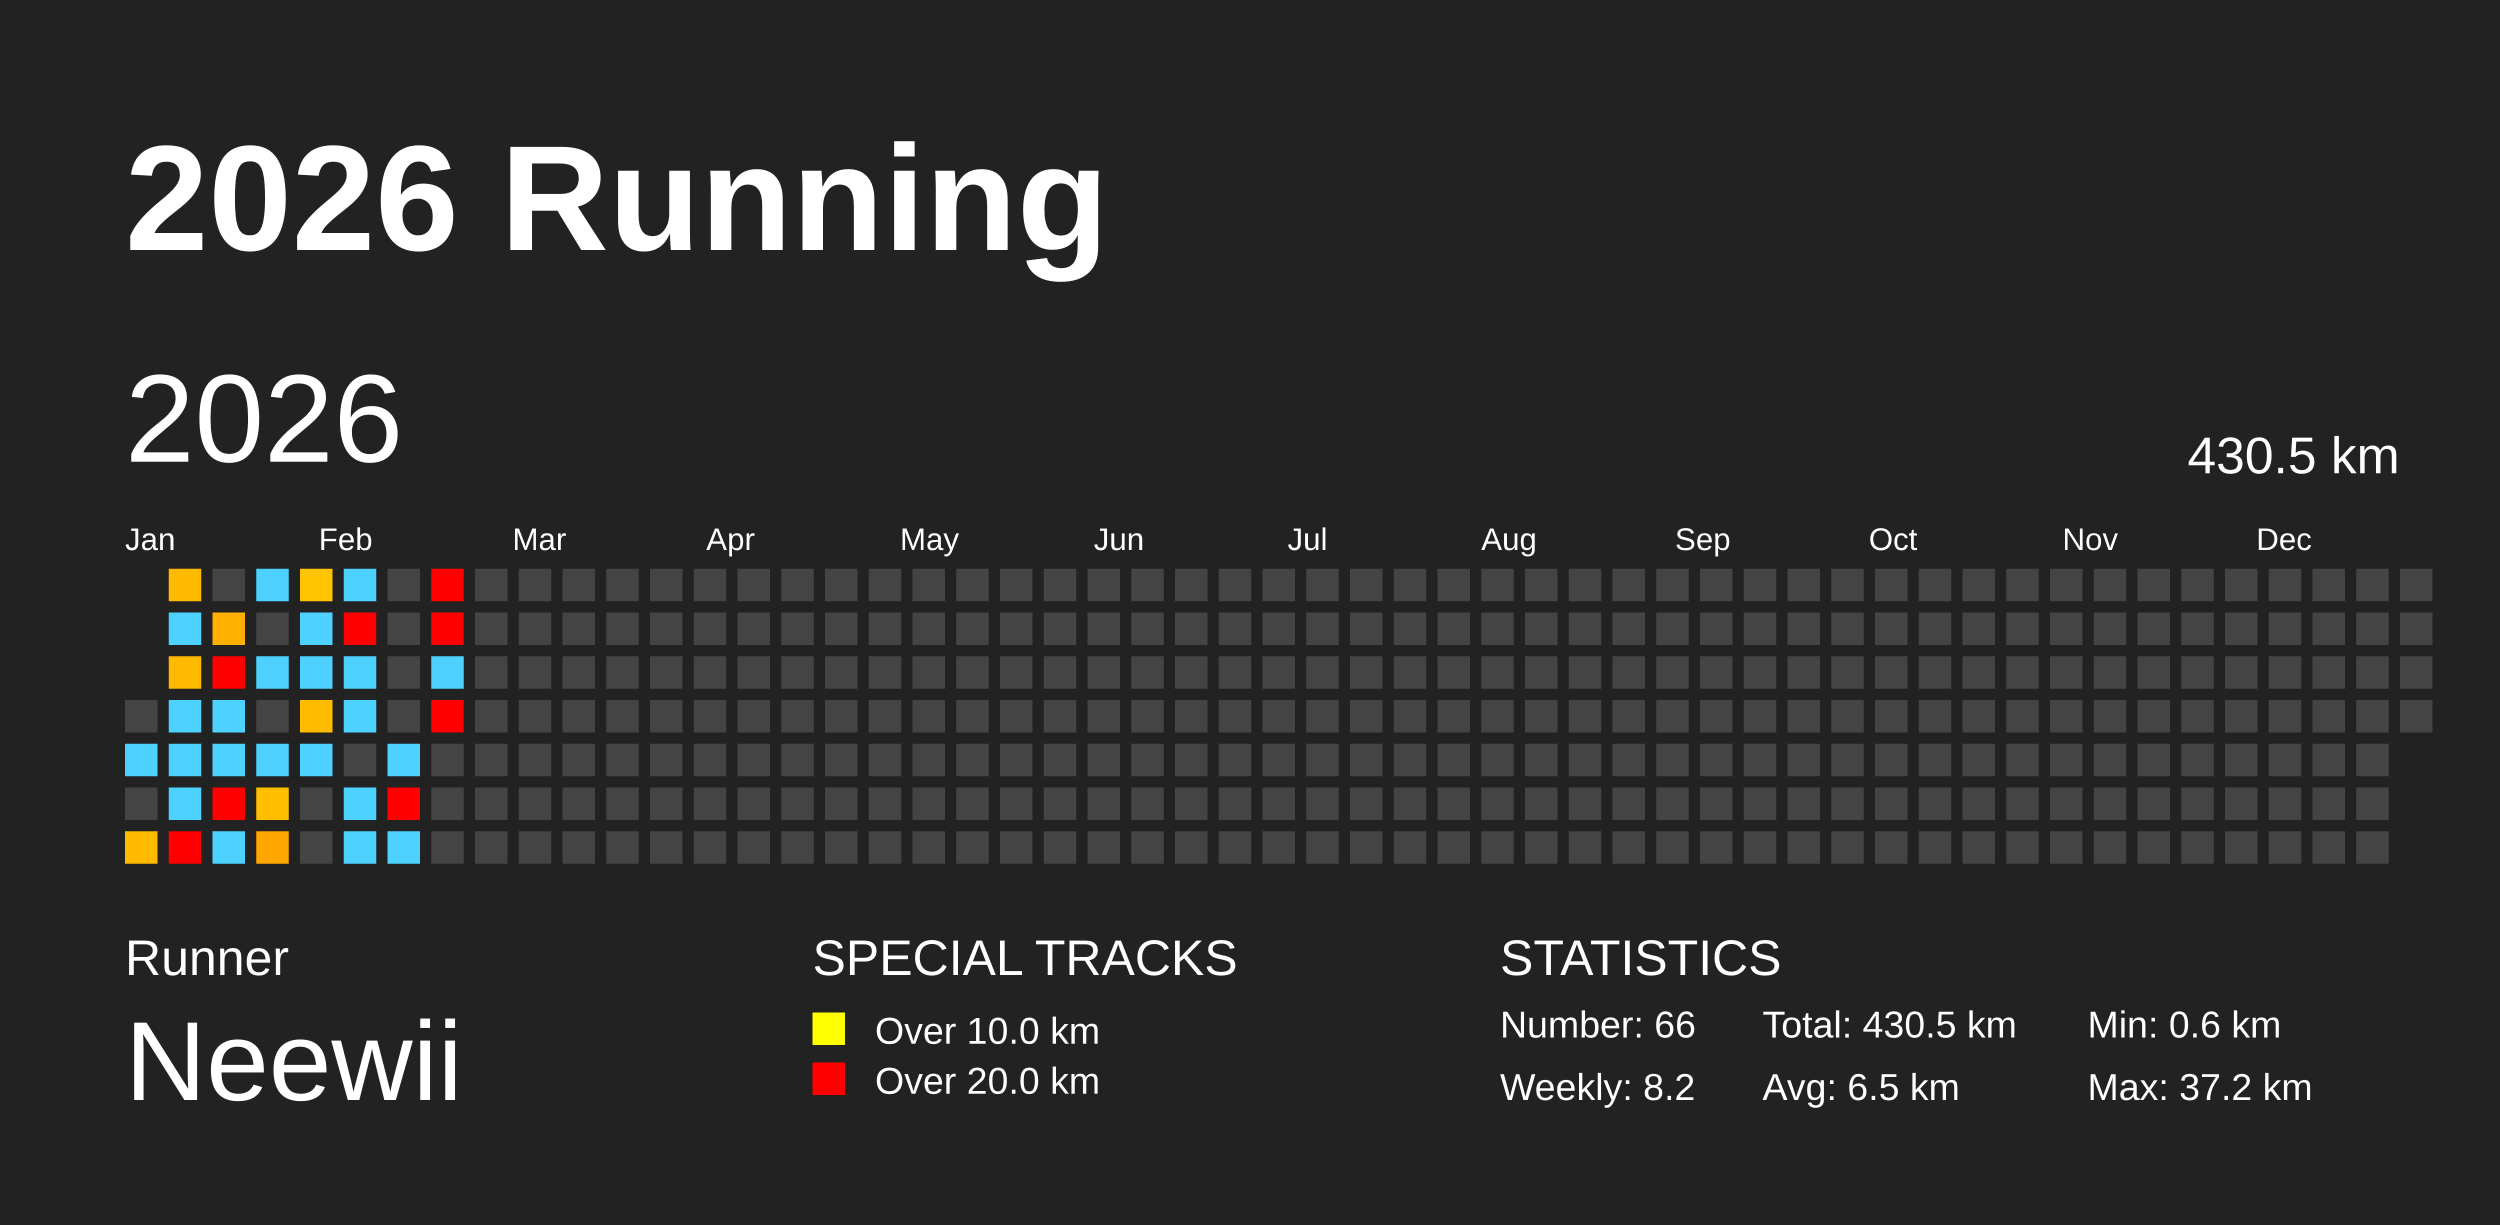
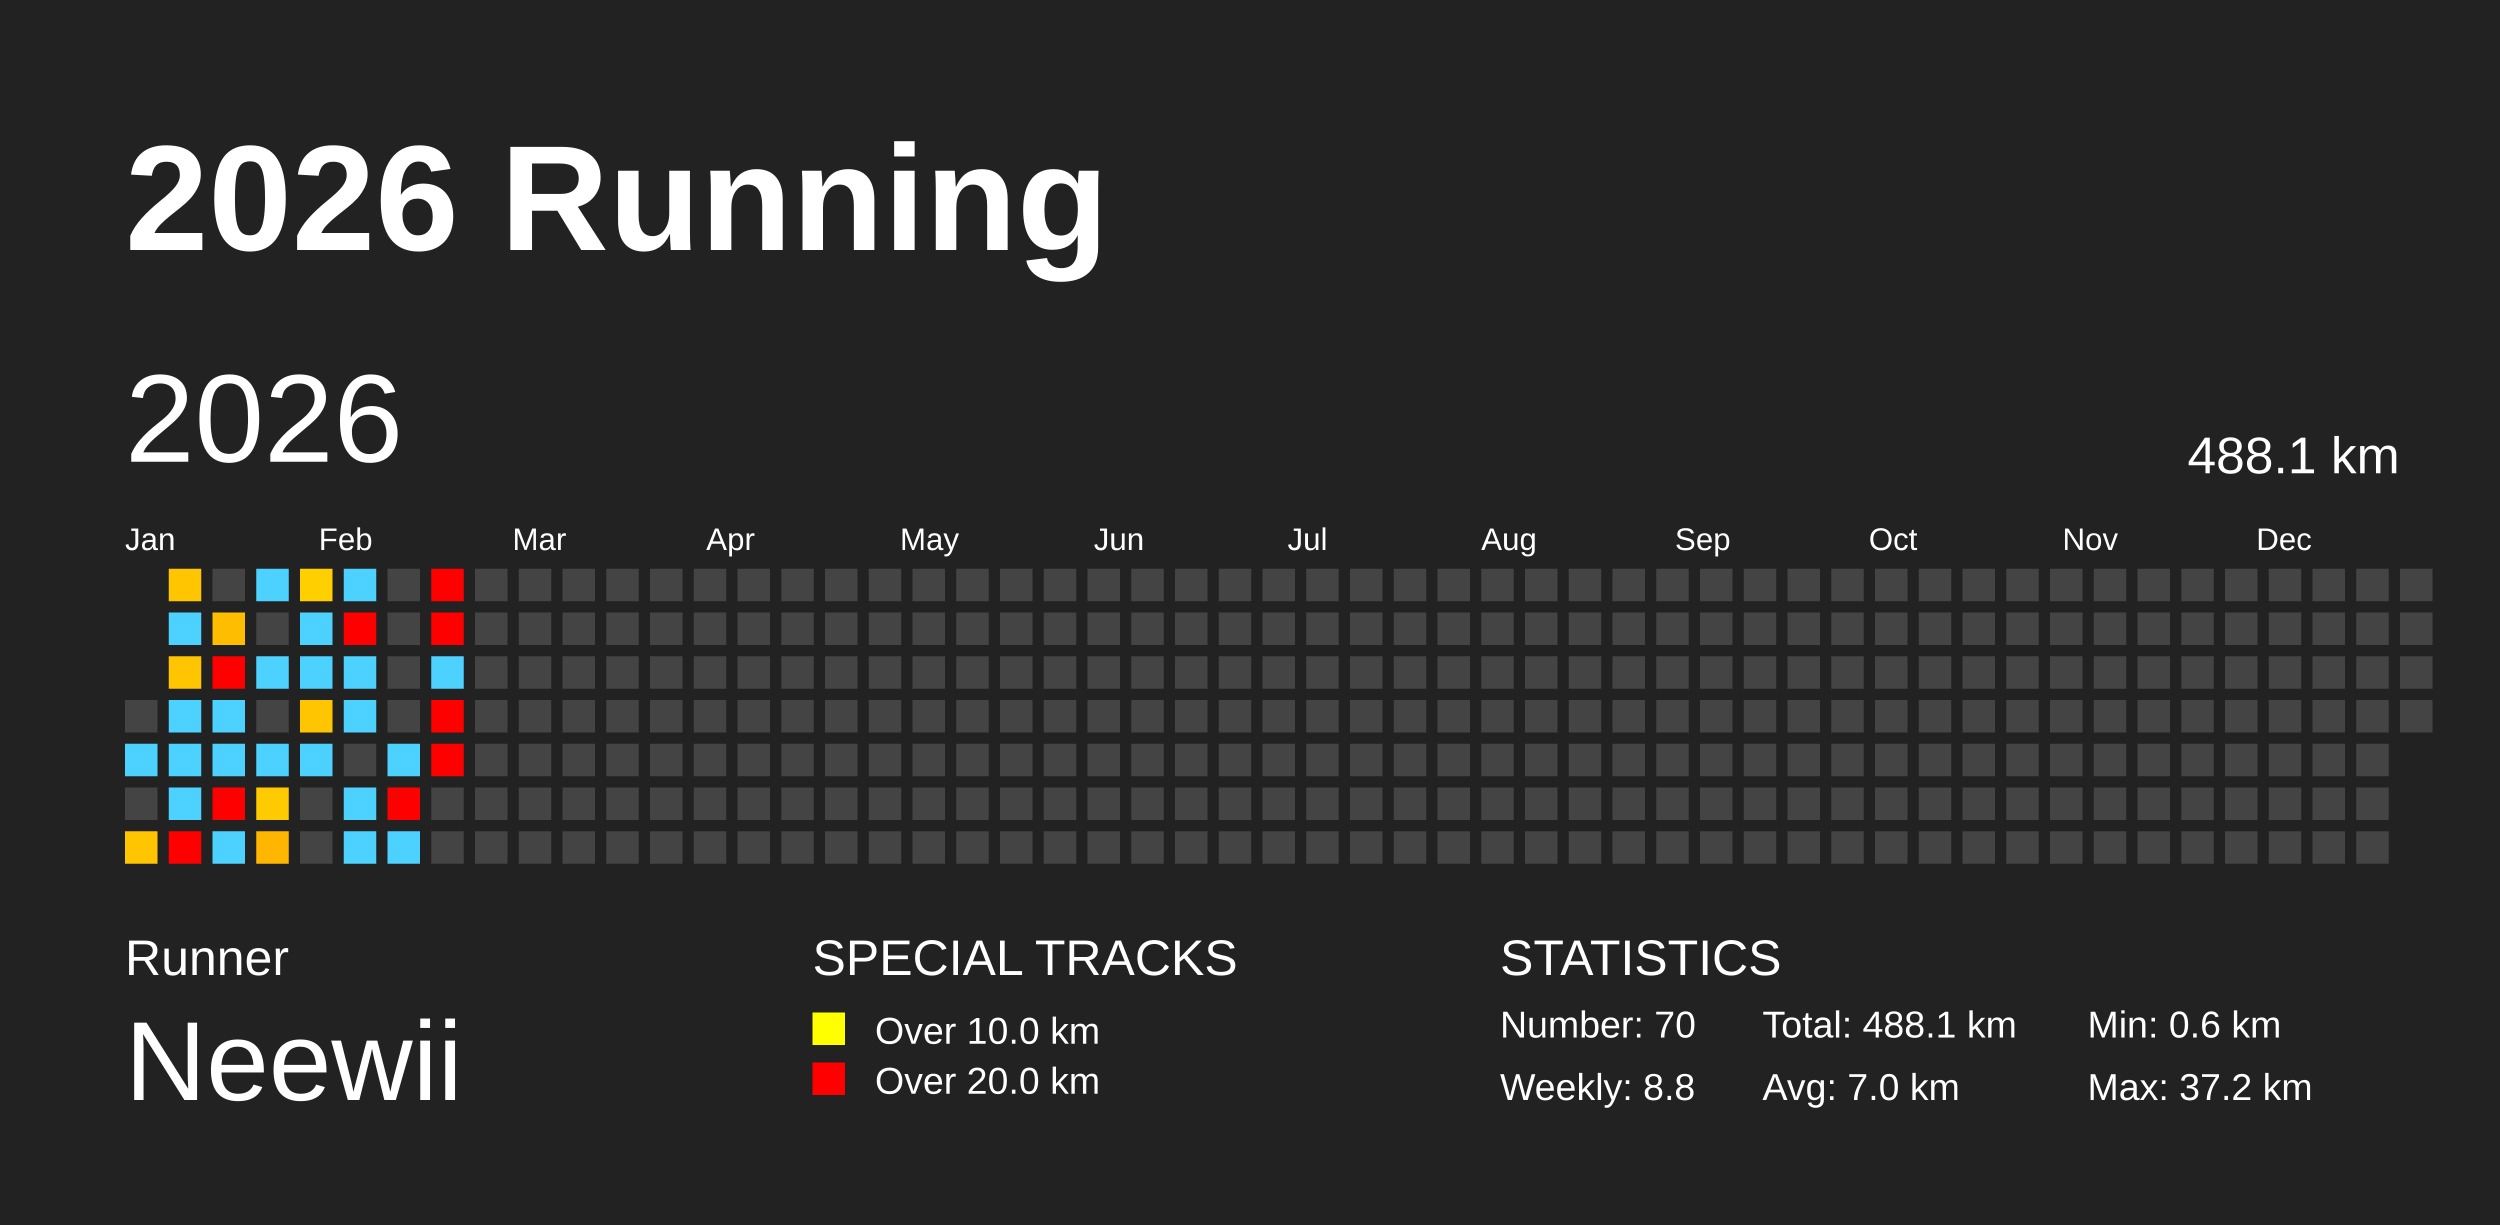
<svg xmlns="http://www.w3.org/2000/svg" baseProfile="full" height="98mm" version="1.1" viewBox="0,0,200,98" width="200mm">
  <defs />
  <rect fill="#222222" height="98" width="200" x="0" y="0" />
  <text fill="#FFFFFF" style="font-size:12px; font-family:Arial; font-weight:bold;" x="10" y="20">2026 Running</text>
  <text fill="#FFFFFF" style="font-size:4px; font-family:Arial" x="10" y="78">Runner</text>
  <text fill="#FFFFFF" style="font-size:9px; font-family:Arial" x="10" y="88">Neewii</text>
  <text fill="#FFFFFF" style="font-size:4px; font-family:Arial" x="65" y="78">SPECIAL TRACKS</text>
  <rect fill="yellow" height="2.6" width="2.6" x="65" y="81" />
  <text fill="#FFFFFF" style="font-size:3px; font-family:Arial" x="70" y="83.5">Over 10.0 km</text>
  <rect fill="red" height="2.6" width="2.6" x="65" y="85" />
  <text fill="#FFFFFF" style="font-size:3px; font-family:Arial" x="70" y="87.5">Over 20.0 km</text>
  <text fill="#FFFFFF" style="font-size:4px; font-family:Arial" x="120" y="78">STATISTICS</text>
-   <text fill="#FFFFFF" style="font-size:3px; font-family:Arial" x="120" y="83">Number: 66</text>
-   <text fill="#FFFFFF" style="font-size:3px; font-family:Arial" x="120" y="88">Weekly: 8.2</text>
-   <text fill="#FFFFFF" style="font-size:3px; font-family:Arial" x="141" y="83">Total: 430.5 km</text>
-   <text fill="#FFFFFF" style="font-size:3px; font-family:Arial" x="141" y="88">Avg: 6.5 km</text>
+   <text fill="#FFFFFF" style="font-size:3px; font-family:Arial" x="120" y="83">Number: 70</text>
+   <text fill="#FFFFFF" style="font-size:3px; font-family:Arial" x="120" y="88">Weekly: 8.8</text>
+   <text fill="#FFFFFF" style="font-size:3px; font-family:Arial" x="141" y="83">Total: 488.1 km</text>
+   <text fill="#FFFFFF" style="font-size:3px; font-family:Arial" x="141" y="88">Avg: 7.0 km</text>
  <text fill="#FFFFFF" style="font-size:3px; font-family:Arial" x="167" y="83">Min: 0.6 km</text>
  <text fill="#FFFFFF" style="font-size:3px; font-family:Arial" x="167" y="88">Max: 37.2 km</text>
  <text dominant-baseline="hanging" fill="#FFFFFF" style="font-size:10.0px; font-family:Arial;" x="10" y="30">2026</text>
-   <text dominant-baseline="hanging" fill="#FFFFFF" style="font-size:4.125px; font-family:Arial;" x="175" y="35">430.5 km</text>
+   <text dominant-baseline="hanging" fill="#FFFFFF" style="font-size:4.125px; font-family:Arial;" x="175" y="35">488.1 km</text>
  <text fill="#FFFFFF" style="font-size:2.5px; font-family:Arial" x="10.0" y="44">Jan</text>
  <text fill="#FFFFFF" style="font-size:2.5px; font-family:Arial" x="25.5" y="44">Feb</text>
  <text fill="#FFFFFF" style="font-size:2.5px; font-family:Arial" x="41.0" y="44">Mar</text>
  <text fill="#FFFFFF" style="font-size:2.5px; font-family:Arial" x="56.5" y="44">Apr</text>
  <text fill="#FFFFFF" style="font-size:2.5px; font-family:Arial" x="72.0" y="44">May</text>
  <text fill="#FFFFFF" style="font-size:2.5px; font-family:Arial" x="87.5" y="44">Jun</text>
  <text fill="#FFFFFF" style="font-size:2.5px; font-family:Arial" x="103.0" y="44">Jul</text>
  <text fill="#FFFFFF" style="font-size:2.5px; font-family:Arial" x="118.5" y="44">Aug</text>
  <text fill="#FFFFFF" style="font-size:2.5px; font-family:Arial" x="134.0" y="44">Sep</text>
  <text fill="#FFFFFF" style="font-size:2.5px; font-family:Arial" x="149.5" y="44">Oct</text>
  <text fill="#FFFFFF" style="font-size:2.5px; font-family:Arial" x="165.0" y="44">Nov</text>
  <text fill="#FFFFFF" style="font-size:2.5px; font-family:Arial" x="180.5" y="44">Dec</text>
  <rect fill="#444444" height="2.6" width="2.6" x="10.0" y="56.0" />
  <rect fill="#4dd2ff" height="2.6" width="2.6" x="10.0" y="59.5" />
  <rect fill="#444444" height="2.6" width="2.6" x="10.0" y="63.0" />
-   <rect fill="#ffba00" height="2.6" width="2.6" x="10.0" y="66.5" />
-   <rect fill="#ffba00" height="2.6" width="2.6" x="13.5" y="45.5" />
+   <rect fill="#ffc500" height="2.6" width="2.6" x="10.0" y="66.5" />
+   <rect fill="#ffc500" height="2.6" width="2.6" x="13.5" y="45.5" />
  <rect fill="#4dd2ff" height="2.6" width="2.6" x="13.5" y="49.0" />
-   <rect fill="#ffb900" height="2.6" width="2.6" x="13.5" y="52.5" />
+   <rect fill="#ffc500" height="2.6" width="2.6" x="13.5" y="52.5" />
  <rect fill="#4dd2ff" height="2.6" width="2.6" x="13.5" y="56.0" />
  <rect fill="#4dd2ff" height="2.6" width="2.6" x="13.5" y="59.5" />
  <rect fill="#4dd2ff" height="2.6" width="2.6" x="13.5" y="63.0" />
  <rect fill="red" height="2.6" width="2.6" x="13.5" y="66.5" />
  <rect fill="#444444" height="2.6" width="2.6" x="17.0" y="45.5" />
-   <rect fill="#ffb000" height="2.6" width="2.6" x="17.0" y="49.0" />
+   <rect fill="#ffbd00" height="2.6" width="2.6" x="17.0" y="49.0" />
  <rect fill="red" height="2.6" width="2.6" x="17.0" y="52.5" />
  <rect fill="#4dd2ff" height="2.6" width="2.6" x="17.0" y="56.0" />
  <rect fill="#4dd2ff" height="2.6" width="2.6" x="17.0" y="59.5" />
  <rect fill="red" height="2.6" width="2.6" x="17.0" y="63.0" />
  <rect fill="#4dd2ff" height="2.6" width="2.6" x="17.0" y="66.5" />
  <rect fill="#4dd2ff" height="2.6" width="2.6" x="20.5" y="45.5" />
  <rect fill="#444444" height="2.6" width="2.6" x="20.5" y="49.0" />
  <rect fill="#4dd2ff" height="2.6" width="2.6" x="20.5" y="52.5" />
  <rect fill="#444444" height="2.6" width="2.6" x="20.5" y="56.0" />
  <rect fill="#4dd2ff" height="2.6" width="2.6" x="20.5" y="59.5" />
-   <rect fill="#ffbf00" height="2.6" width="2.6" x="20.5" y="63.0" />
-   <rect fill="#ffa700" height="2.6" width="2.6" x="20.5" y="66.5" />
-   <rect fill="#ffc500" height="2.6" width="2.6" x="24.0" y="45.5" />
+   <rect fill="#ffca00" height="2.6" width="2.6" x="20.5" y="63.0" />
+   <rect fill="#ffb600" height="2.6" width="2.6" x="20.5" y="66.5" />
+   <rect fill="#ffcf00" height="2.6" width="2.6" x="24.0" y="45.5" />
  <rect fill="#4dd2ff" height="2.6" width="2.6" x="24.0" y="49.0" />
  <rect fill="#4dd2ff" height="2.6" width="2.6" x="24.0" y="52.5" />
-   <rect fill="#ffbb00" height="2.6" width="2.6" x="24.0" y="56.0" />
+   <rect fill="#ffc600" height="2.6" width="2.6" x="24.0" y="56.0" />
  <rect fill="#4dd2ff" height="2.6" width="2.6" x="24.0" y="59.5" />
  <rect fill="#444444" height="2.6" width="2.6" x="24.0" y="63.0" />
  <rect fill="#444444" height="2.6" width="2.6" x="24.0" y="66.5" />
  <rect fill="#4dd2ff" height="2.6" width="2.6" x="27.5" y="45.5" />
  <rect fill="red" height="2.6" width="2.6" x="27.5" y="49.0" />
  <rect fill="#4dd2ff" height="2.6" width="2.6" x="27.5" y="52.5" />
  <rect fill="#4dd2ff" height="2.6" width="2.6" x="27.5" y="56.0" />
  <rect fill="#444444" height="2.6" width="2.6" x="27.5" y="59.5" />
  <rect fill="#4dd2ff" height="2.6" width="2.6" x="27.5" y="63.0" />
  <rect fill="#4dd2ff" height="2.6" width="2.6" x="27.5" y="66.5" />
  <rect fill="#444444" height="2.6" width="2.6" x="31.0" y="45.5" />
  <rect fill="#444444" height="2.6" width="2.6" x="31.0" y="49.0" />
  <rect fill="#444444" height="2.6" width="2.6" x="31.0" y="52.5" />
  <rect fill="#444444" height="2.6" width="2.6" x="31.0" y="56.0" />
  <rect fill="#4dd2ff" height="2.6" width="2.6" x="31.0" y="59.5" />
  <rect fill="red" height="2.6" width="2.6" x="31.0" y="63.0" />
  <rect fill="#4dd2ff" height="2.6" width="2.6" x="31.0" y="66.5" />
  <rect fill="red" height="2.6" width="2.6" x="34.5" y="45.5" />
  <rect fill="red" height="2.6" width="2.6" x="34.5" y="49.0" />
  <rect fill="#4dd2ff" height="2.6" width="2.6" x="34.5" y="52.5" />
  <rect fill="red" height="2.6" width="2.6" x="34.5" y="56.0" />
-   <rect fill="#444444" height="2.6" width="2.6" x="34.5" y="59.5" />
+   <rect fill="red" height="2.6" width="2.6" x="34.5" y="59.5" />
  <rect fill="#444444" height="2.6" width="2.6" x="34.5" y="63.0" />
  <rect fill="#444444" height="2.6" width="2.6" x="34.5" y="66.5" />
  <rect fill="#444444" height="2.6" width="2.6" x="38.0" y="45.5" />
  <rect fill="#444444" height="2.6" width="2.6" x="38.0" y="49.0" />
  <rect fill="#444444" height="2.6" width="2.6" x="38.0" y="52.5" />
  <rect fill="#444444" height="2.6" width="2.6" x="38.0" y="56.0" />
  <rect fill="#444444" height="2.6" width="2.6" x="38.0" y="59.5" />
  <rect fill="#444444" height="2.6" width="2.6" x="38.0" y="63.0" />
  <rect fill="#444444" height="2.6" width="2.6" x="38.0" y="66.5" />
  <rect fill="#444444" height="2.6" width="2.6" x="41.5" y="45.5" />
  <rect fill="#444444" height="2.6" width="2.6" x="41.5" y="49.0" />
  <rect fill="#444444" height="2.6" width="2.6" x="41.5" y="52.5" />
  <rect fill="#444444" height="2.6" width="2.6" x="41.5" y="56.0" />
  <rect fill="#444444" height="2.6" width="2.6" x="41.5" y="59.5" />
  <rect fill="#444444" height="2.6" width="2.6" x="41.5" y="63.0" />
  <rect fill="#444444" height="2.6" width="2.6" x="41.5" y="66.5" />
  <rect fill="#444444" height="2.6" width="2.6" x="45.0" y="45.5" />
  <rect fill="#444444" height="2.6" width="2.6" x="45.0" y="49.0" />
  <rect fill="#444444" height="2.6" width="2.6" x="45.0" y="52.5" />
  <rect fill="#444444" height="2.6" width="2.6" x="45.0" y="56.0" />
  <rect fill="#444444" height="2.6" width="2.6" x="45.0" y="59.5" />
  <rect fill="#444444" height="2.6" width="2.6" x="45.0" y="63.0" />
  <rect fill="#444444" height="2.6" width="2.6" x="45.0" y="66.5" />
  <rect fill="#444444" height="2.6" width="2.6" x="48.5" y="45.5" />
  <rect fill="#444444" height="2.6" width="2.6" x="48.5" y="49.0" />
  <rect fill="#444444" height="2.6" width="2.6" x="48.5" y="52.5" />
  <rect fill="#444444" height="2.6" width="2.6" x="48.5" y="56.0" />
  <rect fill="#444444" height="2.6" width="2.6" x="48.5" y="59.5" />
  <rect fill="#444444" height="2.6" width="2.6" x="48.5" y="63.0" />
  <rect fill="#444444" height="2.6" width="2.6" x="48.5" y="66.5" />
  <rect fill="#444444" height="2.6" width="2.6" x="52.0" y="45.5" />
  <rect fill="#444444" height="2.6" width="2.6" x="52.0" y="49.0" />
  <rect fill="#444444" height="2.6" width="2.6" x="52.0" y="52.5" />
  <rect fill="#444444" height="2.6" width="2.6" x="52.0" y="56.0" />
  <rect fill="#444444" height="2.6" width="2.6" x="52.0" y="59.5" />
  <rect fill="#444444" height="2.6" width="2.6" x="52.0" y="63.0" />
  <rect fill="#444444" height="2.6" width="2.6" x="52.0" y="66.5" />
  <rect fill="#444444" height="2.6" width="2.6" x="55.5" y="45.5" />
  <rect fill="#444444" height="2.6" width="2.6" x="55.5" y="49.0" />
  <rect fill="#444444" height="2.6" width="2.6" x="55.5" y="52.5" />
  <rect fill="#444444" height="2.6" width="2.6" x="55.5" y="56.0" />
  <rect fill="#444444" height="2.6" width="2.6" x="55.5" y="59.5" />
  <rect fill="#444444" height="2.6" width="2.6" x="55.5" y="63.0" />
  <rect fill="#444444" height="2.6" width="2.6" x="55.5" y="66.5" />
  <rect fill="#444444" height="2.6" width="2.6" x="59.0" y="45.5" />
  <rect fill="#444444" height="2.6" width="2.6" x="59.0" y="49.0" />
  <rect fill="#444444" height="2.6" width="2.6" x="59.0" y="52.5" />
  <rect fill="#444444" height="2.6" width="2.6" x="59.0" y="56.0" />
  <rect fill="#444444" height="2.6" width="2.6" x="59.0" y="59.5" />
  <rect fill="#444444" height="2.6" width="2.6" x="59.0" y="63.0" />
  <rect fill="#444444" height="2.6" width="2.6" x="59.0" y="66.5" />
  <rect fill="#444444" height="2.6" width="2.6" x="62.5" y="45.5" />
  <rect fill="#444444" height="2.6" width="2.6" x="62.5" y="49.0" />
  <rect fill="#444444" height="2.6" width="2.6" x="62.5" y="52.5" />
  <rect fill="#444444" height="2.6" width="2.6" x="62.5" y="56.0" />
  <rect fill="#444444" height="2.6" width="2.6" x="62.5" y="59.5" />
  <rect fill="#444444" height="2.6" width="2.6" x="62.5" y="63.0" />
  <rect fill="#444444" height="2.6" width="2.6" x="62.5" y="66.5" />
  <rect fill="#444444" height="2.6" width="2.6" x="66.0" y="45.5" />
  <rect fill="#444444" height="2.6" width="2.6" x="66.0" y="49.0" />
  <rect fill="#444444" height="2.6" width="2.6" x="66.0" y="52.5" />
  <rect fill="#444444" height="2.6" width="2.6" x="66.0" y="56.0" />
  <rect fill="#444444" height="2.6" width="2.6" x="66.0" y="59.5" />
  <rect fill="#444444" height="2.6" width="2.6" x="66.0" y="63.0" />
  <rect fill="#444444" height="2.6" width="2.6" x="66.0" y="66.5" />
  <rect fill="#444444" height="2.6" width="2.6" x="69.5" y="45.5" />
  <rect fill="#444444" height="2.6" width="2.6" x="69.5" y="49.0" />
  <rect fill="#444444" height="2.6" width="2.6" x="69.5" y="52.5" />
  <rect fill="#444444" height="2.6" width="2.6" x="69.5" y="56.0" />
  <rect fill="#444444" height="2.6" width="2.6" x="69.5" y="59.5" />
  <rect fill="#444444" height="2.6" width="2.6" x="69.5" y="63.0" />
  <rect fill="#444444" height="2.6" width="2.6" x="69.5" y="66.5" />
  <rect fill="#444444" height="2.6" width="2.6" x="73.0" y="45.5" />
  <rect fill="#444444" height="2.6" width="2.6" x="73.0" y="49.0" />
  <rect fill="#444444" height="2.6" width="2.6" x="73.0" y="52.5" />
  <rect fill="#444444" height="2.6" width="2.6" x="73.0" y="56.0" />
  <rect fill="#444444" height="2.6" width="2.6" x="73.0" y="59.5" />
  <rect fill="#444444" height="2.6" width="2.6" x="73.0" y="63.0" />
  <rect fill="#444444" height="2.6" width="2.6" x="73.0" y="66.5" />
  <rect fill="#444444" height="2.6" width="2.6" x="76.5" y="45.5" />
  <rect fill="#444444" height="2.6" width="2.6" x="76.5" y="49.0" />
  <rect fill="#444444" height="2.6" width="2.6" x="76.5" y="52.5" />
  <rect fill="#444444" height="2.6" width="2.6" x="76.5" y="56.0" />
  <rect fill="#444444" height="2.6" width="2.6" x="76.5" y="59.5" />
  <rect fill="#444444" height="2.6" width="2.6" x="76.5" y="63.0" />
  <rect fill="#444444" height="2.6" width="2.6" x="76.5" y="66.5" />
  <rect fill="#444444" height="2.6" width="2.6" x="80.0" y="45.5" />
  <rect fill="#444444" height="2.6" width="2.6" x="80.0" y="49.0" />
  <rect fill="#444444" height="2.6" width="2.6" x="80.0" y="52.5" />
  <rect fill="#444444" height="2.6" width="2.6" x="80.0" y="56.0" />
  <rect fill="#444444" height="2.6" width="2.6" x="80.0" y="59.5" />
  <rect fill="#444444" height="2.6" width="2.6" x="80.0" y="63.0" />
  <rect fill="#444444" height="2.6" width="2.6" x="80.0" y="66.5" />
  <rect fill="#444444" height="2.6" width="2.6" x="83.5" y="45.5" />
  <rect fill="#444444" height="2.6" width="2.6" x="83.5" y="49.0" />
  <rect fill="#444444" height="2.6" width="2.6" x="83.5" y="52.5" />
  <rect fill="#444444" height="2.6" width="2.6" x="83.5" y="56.0" />
  <rect fill="#444444" height="2.6" width="2.6" x="83.5" y="59.5" />
  <rect fill="#444444" height="2.6" width="2.6" x="83.5" y="63.0" />
  <rect fill="#444444" height="2.6" width="2.6" x="83.5" y="66.5" />
  <rect fill="#444444" height="2.6" width="2.6" x="87.0" y="45.5" />
  <rect fill="#444444" height="2.6" width="2.6" x="87.0" y="49.0" />
  <rect fill="#444444" height="2.6" width="2.6" x="87.0" y="52.5" />
  <rect fill="#444444" height="2.6" width="2.6" x="87.0" y="56.0" />
  <rect fill="#444444" height="2.6" width="2.6" x="87.0" y="59.5" />
  <rect fill="#444444" height="2.6" width="2.6" x="87.0" y="63.0" />
  <rect fill="#444444" height="2.6" width="2.6" x="87.0" y="66.5" />
  <rect fill="#444444" height="2.6" width="2.6" x="90.5" y="45.5" />
  <rect fill="#444444" height="2.6" width="2.6" x="90.5" y="49.0" />
  <rect fill="#444444" height="2.6" width="2.6" x="90.5" y="52.5" />
  <rect fill="#444444" height="2.6" width="2.6" x="90.5" y="56.0" />
  <rect fill="#444444" height="2.6" width="2.6" x="90.5" y="59.5" />
  <rect fill="#444444" height="2.6" width="2.6" x="90.5" y="63.0" />
  <rect fill="#444444" height="2.6" width="2.6" x="90.5" y="66.5" />
  <rect fill="#444444" height="2.6" width="2.6" x="94.0" y="45.5" />
  <rect fill="#444444" height="2.6" width="2.6" x="94.0" y="49.0" />
  <rect fill="#444444" height="2.6" width="2.6" x="94.0" y="52.5" />
  <rect fill="#444444" height="2.6" width="2.6" x="94.0" y="56.0" />
  <rect fill="#444444" height="2.6" width="2.6" x="94.0" y="59.5" />
  <rect fill="#444444" height="2.6" width="2.6" x="94.0" y="63.0" />
  <rect fill="#444444" height="2.6" width="2.6" x="94.0" y="66.5" />
  <rect fill="#444444" height="2.6" width="2.6" x="97.5" y="45.5" />
  <rect fill="#444444" height="2.6" width="2.6" x="97.5" y="49.0" />
  <rect fill="#444444" height="2.6" width="2.6" x="97.5" y="52.5" />
  <rect fill="#444444" height="2.6" width="2.6" x="97.5" y="56.0" />
  <rect fill="#444444" height="2.6" width="2.6" x="97.5" y="59.5" />
  <rect fill="#444444" height="2.6" width="2.6" x="97.5" y="63.0" />
  <rect fill="#444444" height="2.6" width="2.6" x="97.5" y="66.5" />
  <rect fill="#444444" height="2.6" width="2.6" x="101.0" y="45.5" />
  <rect fill="#444444" height="2.6" width="2.6" x="101.0" y="49.0" />
  <rect fill="#444444" height="2.6" width="2.6" x="101.0" y="52.5" />
  <rect fill="#444444" height="2.6" width="2.6" x="101.0" y="56.0" />
  <rect fill="#444444" height="2.6" width="2.6" x="101.0" y="59.5" />
  <rect fill="#444444" height="2.6" width="2.6" x="101.0" y="63.0" />
  <rect fill="#444444" height="2.6" width="2.6" x="101.0" y="66.5" />
  <rect fill="#444444" height="2.6" width="2.6" x="104.5" y="45.5" />
  <rect fill="#444444" height="2.6" width="2.6" x="104.5" y="49.0" />
  <rect fill="#444444" height="2.6" width="2.6" x="104.5" y="52.5" />
  <rect fill="#444444" height="2.6" width="2.6" x="104.5" y="56.0" />
  <rect fill="#444444" height="2.6" width="2.6" x="104.5" y="59.5" />
  <rect fill="#444444" height="2.6" width="2.6" x="104.5" y="63.0" />
  <rect fill="#444444" height="2.6" width="2.6" x="104.5" y="66.5" />
  <rect fill="#444444" height="2.6" width="2.6" x="108.0" y="45.5" />
  <rect fill="#444444" height="2.6" width="2.6" x="108.0" y="49.0" />
  <rect fill="#444444" height="2.6" width="2.6" x="108.0" y="52.5" />
  <rect fill="#444444" height="2.6" width="2.6" x="108.0" y="56.0" />
  <rect fill="#444444" height="2.6" width="2.6" x="108.0" y="59.5" />
  <rect fill="#444444" height="2.6" width="2.6" x="108.0" y="63.0" />
  <rect fill="#444444" height="2.6" width="2.6" x="108.0" y="66.5" />
  <rect fill="#444444" height="2.6" width="2.6" x="111.5" y="45.5" />
  <rect fill="#444444" height="2.6" width="2.6" x="111.5" y="49.0" />
  <rect fill="#444444" height="2.6" width="2.6" x="111.5" y="52.5" />
  <rect fill="#444444" height="2.6" width="2.6" x="111.5" y="56.0" />
  <rect fill="#444444" height="2.6" width="2.6" x="111.5" y="59.5" />
  <rect fill="#444444" height="2.6" width="2.6" x="111.5" y="63.0" />
  <rect fill="#444444" height="2.6" width="2.6" x="111.5" y="66.5" />
  <rect fill="#444444" height="2.6" width="2.6" x="115.0" y="45.5" />
  <rect fill="#444444" height="2.6" width="2.6" x="115.0" y="49.0" />
  <rect fill="#444444" height="2.6" width="2.6" x="115.0" y="52.5" />
  <rect fill="#444444" height="2.6" width="2.6" x="115.0" y="56.0" />
  <rect fill="#444444" height="2.6" width="2.6" x="115.0" y="59.5" />
  <rect fill="#444444" height="2.6" width="2.6" x="115.0" y="63.0" />
  <rect fill="#444444" height="2.6" width="2.6" x="115.0" y="66.5" />
  <rect fill="#444444" height="2.6" width="2.6" x="118.5" y="45.5" />
  <rect fill="#444444" height="2.6" width="2.6" x="118.5" y="49.0" />
  <rect fill="#444444" height="2.6" width="2.6" x="118.5" y="52.5" />
  <rect fill="#444444" height="2.6" width="2.6" x="118.5" y="56.0" />
  <rect fill="#444444" height="2.6" width="2.6" x="118.5" y="59.5" />
  <rect fill="#444444" height="2.6" width="2.6" x="118.5" y="63.0" />
  <rect fill="#444444" height="2.6" width="2.6" x="118.5" y="66.5" />
  <rect fill="#444444" height="2.6" width="2.6" x="122.0" y="45.5" />
  <rect fill="#444444" height="2.6" width="2.6" x="122.0" y="49.0" />
  <rect fill="#444444" height="2.6" width="2.6" x="122.0" y="52.5" />
  <rect fill="#444444" height="2.6" width="2.6" x="122.0" y="56.0" />
  <rect fill="#444444" height="2.6" width="2.6" x="122.0" y="59.5" />
  <rect fill="#444444" height="2.6" width="2.6" x="122.0" y="63.0" />
  <rect fill="#444444" height="2.6" width="2.6" x="122.0" y="66.5" />
  <rect fill="#444444" height="2.6" width="2.6" x="125.5" y="45.5" />
  <rect fill="#444444" height="2.6" width="2.6" x="125.5" y="49.0" />
  <rect fill="#444444" height="2.6" width="2.6" x="125.5" y="52.5" />
  <rect fill="#444444" height="2.6" width="2.6" x="125.5" y="56.0" />
  <rect fill="#444444" height="2.6" width="2.6" x="125.5" y="59.5" />
  <rect fill="#444444" height="2.6" width="2.6" x="125.5" y="63.0" />
  <rect fill="#444444" height="2.6" width="2.6" x="125.5" y="66.5" />
  <rect fill="#444444" height="2.6" width="2.6" x="129.0" y="45.5" />
  <rect fill="#444444" height="2.6" width="2.6" x="129.0" y="49.0" />
  <rect fill="#444444" height="2.6" width="2.6" x="129.0" y="52.5" />
  <rect fill="#444444" height="2.6" width="2.6" x="129.0" y="56.0" />
  <rect fill="#444444" height="2.6" width="2.6" x="129.0" y="59.5" />
  <rect fill="#444444" height="2.6" width="2.6" x="129.0" y="63.0" />
  <rect fill="#444444" height="2.6" width="2.6" x="129.0" y="66.5" />
  <rect fill="#444444" height="2.6" width="2.6" x="132.5" y="45.5" />
  <rect fill="#444444" height="2.6" width="2.6" x="132.5" y="49.0" />
  <rect fill="#444444" height="2.6" width="2.6" x="132.5" y="52.5" />
  <rect fill="#444444" height="2.6" width="2.6" x="132.5" y="56.0" />
  <rect fill="#444444" height="2.6" width="2.6" x="132.5" y="59.5" />
  <rect fill="#444444" height="2.6" width="2.6" x="132.5" y="63.0" />
  <rect fill="#444444" height="2.6" width="2.6" x="132.5" y="66.5" />
  <rect fill="#444444" height="2.6" width="2.6" x="136.0" y="45.5" />
  <rect fill="#444444" height="2.6" width="2.6" x="136.0" y="49.0" />
  <rect fill="#444444" height="2.6" width="2.6" x="136.0" y="52.5" />
  <rect fill="#444444" height="2.6" width="2.6" x="136.0" y="56.0" />
  <rect fill="#444444" height="2.6" width="2.6" x="136.0" y="59.5" />
  <rect fill="#444444" height="2.6" width="2.6" x="136.0" y="63.0" />
  <rect fill="#444444" height="2.6" width="2.6" x="136.0" y="66.5" />
  <rect fill="#444444" height="2.6" width="2.6" x="139.5" y="45.5" />
  <rect fill="#444444" height="2.6" width="2.6" x="139.5" y="49.0" />
  <rect fill="#444444" height="2.6" width="2.6" x="139.5" y="52.5" />
  <rect fill="#444444" height="2.6" width="2.6" x="139.5" y="56.0" />
  <rect fill="#444444" height="2.6" width="2.6" x="139.5" y="59.5" />
  <rect fill="#444444" height="2.6" width="2.6" x="139.5" y="63.0" />
  <rect fill="#444444" height="2.6" width="2.6" x="139.5" y="66.5" />
  <rect fill="#444444" height="2.6" width="2.6" x="143.0" y="45.5" />
  <rect fill="#444444" height="2.6" width="2.6" x="143.0" y="49.0" />
  <rect fill="#444444" height="2.6" width="2.6" x="143.0" y="52.5" />
  <rect fill="#444444" height="2.6" width="2.6" x="143.0" y="56.0" />
  <rect fill="#444444" height="2.6" width="2.6" x="143.0" y="59.5" />
  <rect fill="#444444" height="2.6" width="2.6" x="143.0" y="63.0" />
  <rect fill="#444444" height="2.6" width="2.6" x="143.0" y="66.5" />
  <rect fill="#444444" height="2.6" width="2.6" x="146.5" y="45.5" />
  <rect fill="#444444" height="2.6" width="2.6" x="146.5" y="49.0" />
  <rect fill="#444444" height="2.6" width="2.6" x="146.5" y="52.5" />
  <rect fill="#444444" height="2.6" width="2.6" x="146.5" y="56.0" />
  <rect fill="#444444" height="2.6" width="2.6" x="146.5" y="59.5" />
  <rect fill="#444444" height="2.6" width="2.6" x="146.5" y="63.0" />
  <rect fill="#444444" height="2.6" width="2.6" x="146.5" y="66.5" />
  <rect fill="#444444" height="2.6" width="2.6" x="150.0" y="45.5" />
  <rect fill="#444444" height="2.6" width="2.6" x="150.0" y="49.0" />
  <rect fill="#444444" height="2.6" width="2.6" x="150.0" y="52.5" />
  <rect fill="#444444" height="2.6" width="2.6" x="150.0" y="56.0" />
  <rect fill="#444444" height="2.6" width="2.6" x="150.0" y="59.5" />
  <rect fill="#444444" height="2.6" width="2.6" x="150.0" y="63.0" />
  <rect fill="#444444" height="2.6" width="2.6" x="150.0" y="66.5" />
  <rect fill="#444444" height="2.6" width="2.6" x="153.5" y="45.5" />
  <rect fill="#444444" height="2.6" width="2.6" x="153.5" y="49.0" />
  <rect fill="#444444" height="2.6" width="2.6" x="153.5" y="52.5" />
  <rect fill="#444444" height="2.6" width="2.6" x="153.5" y="56.0" />
  <rect fill="#444444" height="2.6" width="2.6" x="153.5" y="59.5" />
  <rect fill="#444444" height="2.6" width="2.6" x="153.5" y="63.0" />
  <rect fill="#444444" height="2.6" width="2.6" x="153.5" y="66.5" />
  <rect fill="#444444" height="2.6" width="2.6" x="157.0" y="45.5" />
  <rect fill="#444444" height="2.6" width="2.6" x="157.0" y="49.0" />
  <rect fill="#444444" height="2.6" width="2.6" x="157.0" y="52.5" />
  <rect fill="#444444" height="2.6" width="2.6" x="157.0" y="56.0" />
  <rect fill="#444444" height="2.6" width="2.6" x="157.0" y="59.5" />
  <rect fill="#444444" height="2.6" width="2.6" x="157.0" y="63.0" />
  <rect fill="#444444" height="2.6" width="2.6" x="157.0" y="66.5" />
  <rect fill="#444444" height="2.6" width="2.6" x="160.5" y="45.5" />
  <rect fill="#444444" height="2.6" width="2.6" x="160.5" y="49.0" />
  <rect fill="#444444" height="2.6" width="2.6" x="160.5" y="52.5" />
  <rect fill="#444444" height="2.6" width="2.6" x="160.5" y="56.0" />
  <rect fill="#444444" height="2.6" width="2.6" x="160.5" y="59.5" />
  <rect fill="#444444" height="2.6" width="2.6" x="160.5" y="63.0" />
  <rect fill="#444444" height="2.6" width="2.6" x="160.5" y="66.5" />
  <rect fill="#444444" height="2.6" width="2.6" x="164.0" y="45.5" />
  <rect fill="#444444" height="2.6" width="2.6" x="164.0" y="49.0" />
  <rect fill="#444444" height="2.6" width="2.6" x="164.0" y="52.5" />
  <rect fill="#444444" height="2.6" width="2.6" x="164.0" y="56.0" />
  <rect fill="#444444" height="2.6" width="2.6" x="164.0" y="59.5" />
  <rect fill="#444444" height="2.6" width="2.6" x="164.0" y="63.0" />
  <rect fill="#444444" height="2.6" width="2.6" x="164.0" y="66.5" />
  <rect fill="#444444" height="2.6" width="2.6" x="167.5" y="45.5" />
  <rect fill="#444444" height="2.6" width="2.6" x="167.5" y="49.0" />
  <rect fill="#444444" height="2.6" width="2.6" x="167.5" y="52.5" />
  <rect fill="#444444" height="2.6" width="2.6" x="167.5" y="56.0" />
  <rect fill="#444444" height="2.6" width="2.6" x="167.5" y="59.5" />
  <rect fill="#444444" height="2.6" width="2.6" x="167.5" y="63.0" />
  <rect fill="#444444" height="2.6" width="2.6" x="167.5" y="66.5" />
  <rect fill="#444444" height="2.6" width="2.6" x="171.0" y="45.5" />
  <rect fill="#444444" height="2.6" width="2.6" x="171.0" y="49.0" />
  <rect fill="#444444" height="2.6" width="2.6" x="171.0" y="52.5" />
  <rect fill="#444444" height="2.6" width="2.6" x="171.0" y="56.0" />
  <rect fill="#444444" height="2.6" width="2.6" x="171.0" y="59.5" />
  <rect fill="#444444" height="2.6" width="2.6" x="171.0" y="63.0" />
  <rect fill="#444444" height="2.6" width="2.6" x="171.0" y="66.5" />
  <rect fill="#444444" height="2.6" width="2.6" x="174.5" y="45.5" />
  <rect fill="#444444" height="2.6" width="2.6" x="174.5" y="49.0" />
  <rect fill="#444444" height="2.6" width="2.6" x="174.5" y="52.5" />
  <rect fill="#444444" height="2.6" width="2.6" x="174.5" y="56.0" />
  <rect fill="#444444" height="2.6" width="2.6" x="174.5" y="59.5" />
  <rect fill="#444444" height="2.6" width="2.6" x="174.5" y="63.0" />
  <rect fill="#444444" height="2.6" width="2.6" x="174.5" y="66.5" />
  <rect fill="#444444" height="2.6" width="2.6" x="178.0" y="45.5" />
  <rect fill="#444444" height="2.6" width="2.6" x="178.0" y="49.0" />
  <rect fill="#444444" height="2.6" width="2.6" x="178.0" y="52.5" />
  <rect fill="#444444" height="2.6" width="2.6" x="178.0" y="56.0" />
  <rect fill="#444444" height="2.6" width="2.6" x="178.0" y="59.5" />
  <rect fill="#444444" height="2.6" width="2.6" x="178.0" y="63.0" />
  <rect fill="#444444" height="2.6" width="2.6" x="178.0" y="66.5" />
  <rect fill="#444444" height="2.6" width="2.6" x="181.5" y="45.5" />
  <rect fill="#444444" height="2.6" width="2.6" x="181.5" y="49.0" />
  <rect fill="#444444" height="2.6" width="2.6" x="181.5" y="52.5" />
  <rect fill="#444444" height="2.6" width="2.6" x="181.5" y="56.0" />
  <rect fill="#444444" height="2.6" width="2.6" x="181.5" y="59.5" />
  <rect fill="#444444" height="2.6" width="2.6" x="181.5" y="63.0" />
  <rect fill="#444444" height="2.6" width="2.6" x="181.5" y="66.5" />
  <rect fill="#444444" height="2.6" width="2.6" x="185.0" y="45.5" />
  <rect fill="#444444" height="2.6" width="2.6" x="185.0" y="49.0" />
  <rect fill="#444444" height="2.6" width="2.6" x="185.0" y="52.5" />
  <rect fill="#444444" height="2.6" width="2.6" x="185.0" y="56.0" />
  <rect fill="#444444" height="2.6" width="2.6" x="185.0" y="59.5" />
  <rect fill="#444444" height="2.6" width="2.6" x="185.0" y="63.0" />
  <rect fill="#444444" height="2.6" width="2.6" x="185.0" y="66.5" />
  <rect fill="#444444" height="2.6" width="2.6" x="188.5" y="45.5" />
  <rect fill="#444444" height="2.6" width="2.6" x="188.5" y="49.0" />
  <rect fill="#444444" height="2.6" width="2.6" x="188.5" y="52.5" />
  <rect fill="#444444" height="2.6" width="2.6" x="188.5" y="56.0" />
  <rect fill="#444444" height="2.6" width="2.6" x="188.5" y="59.5" />
  <rect fill="#444444" height="2.6" width="2.6" x="188.5" y="63.0" />
  <rect fill="#444444" height="2.6" width="2.6" x="188.5" y="66.5" />
  <rect fill="#444444" height="2.6" width="2.6" x="192.0" y="45.5" />
  <rect fill="#444444" height="2.6" width="2.6" x="192.0" y="49.0" />
  <rect fill="#444444" height="2.6" width="2.6" x="192.0" y="52.5" />
  <rect fill="#444444" height="2.6" width="2.6" x="192.0" y="56.0" />
</svg>
